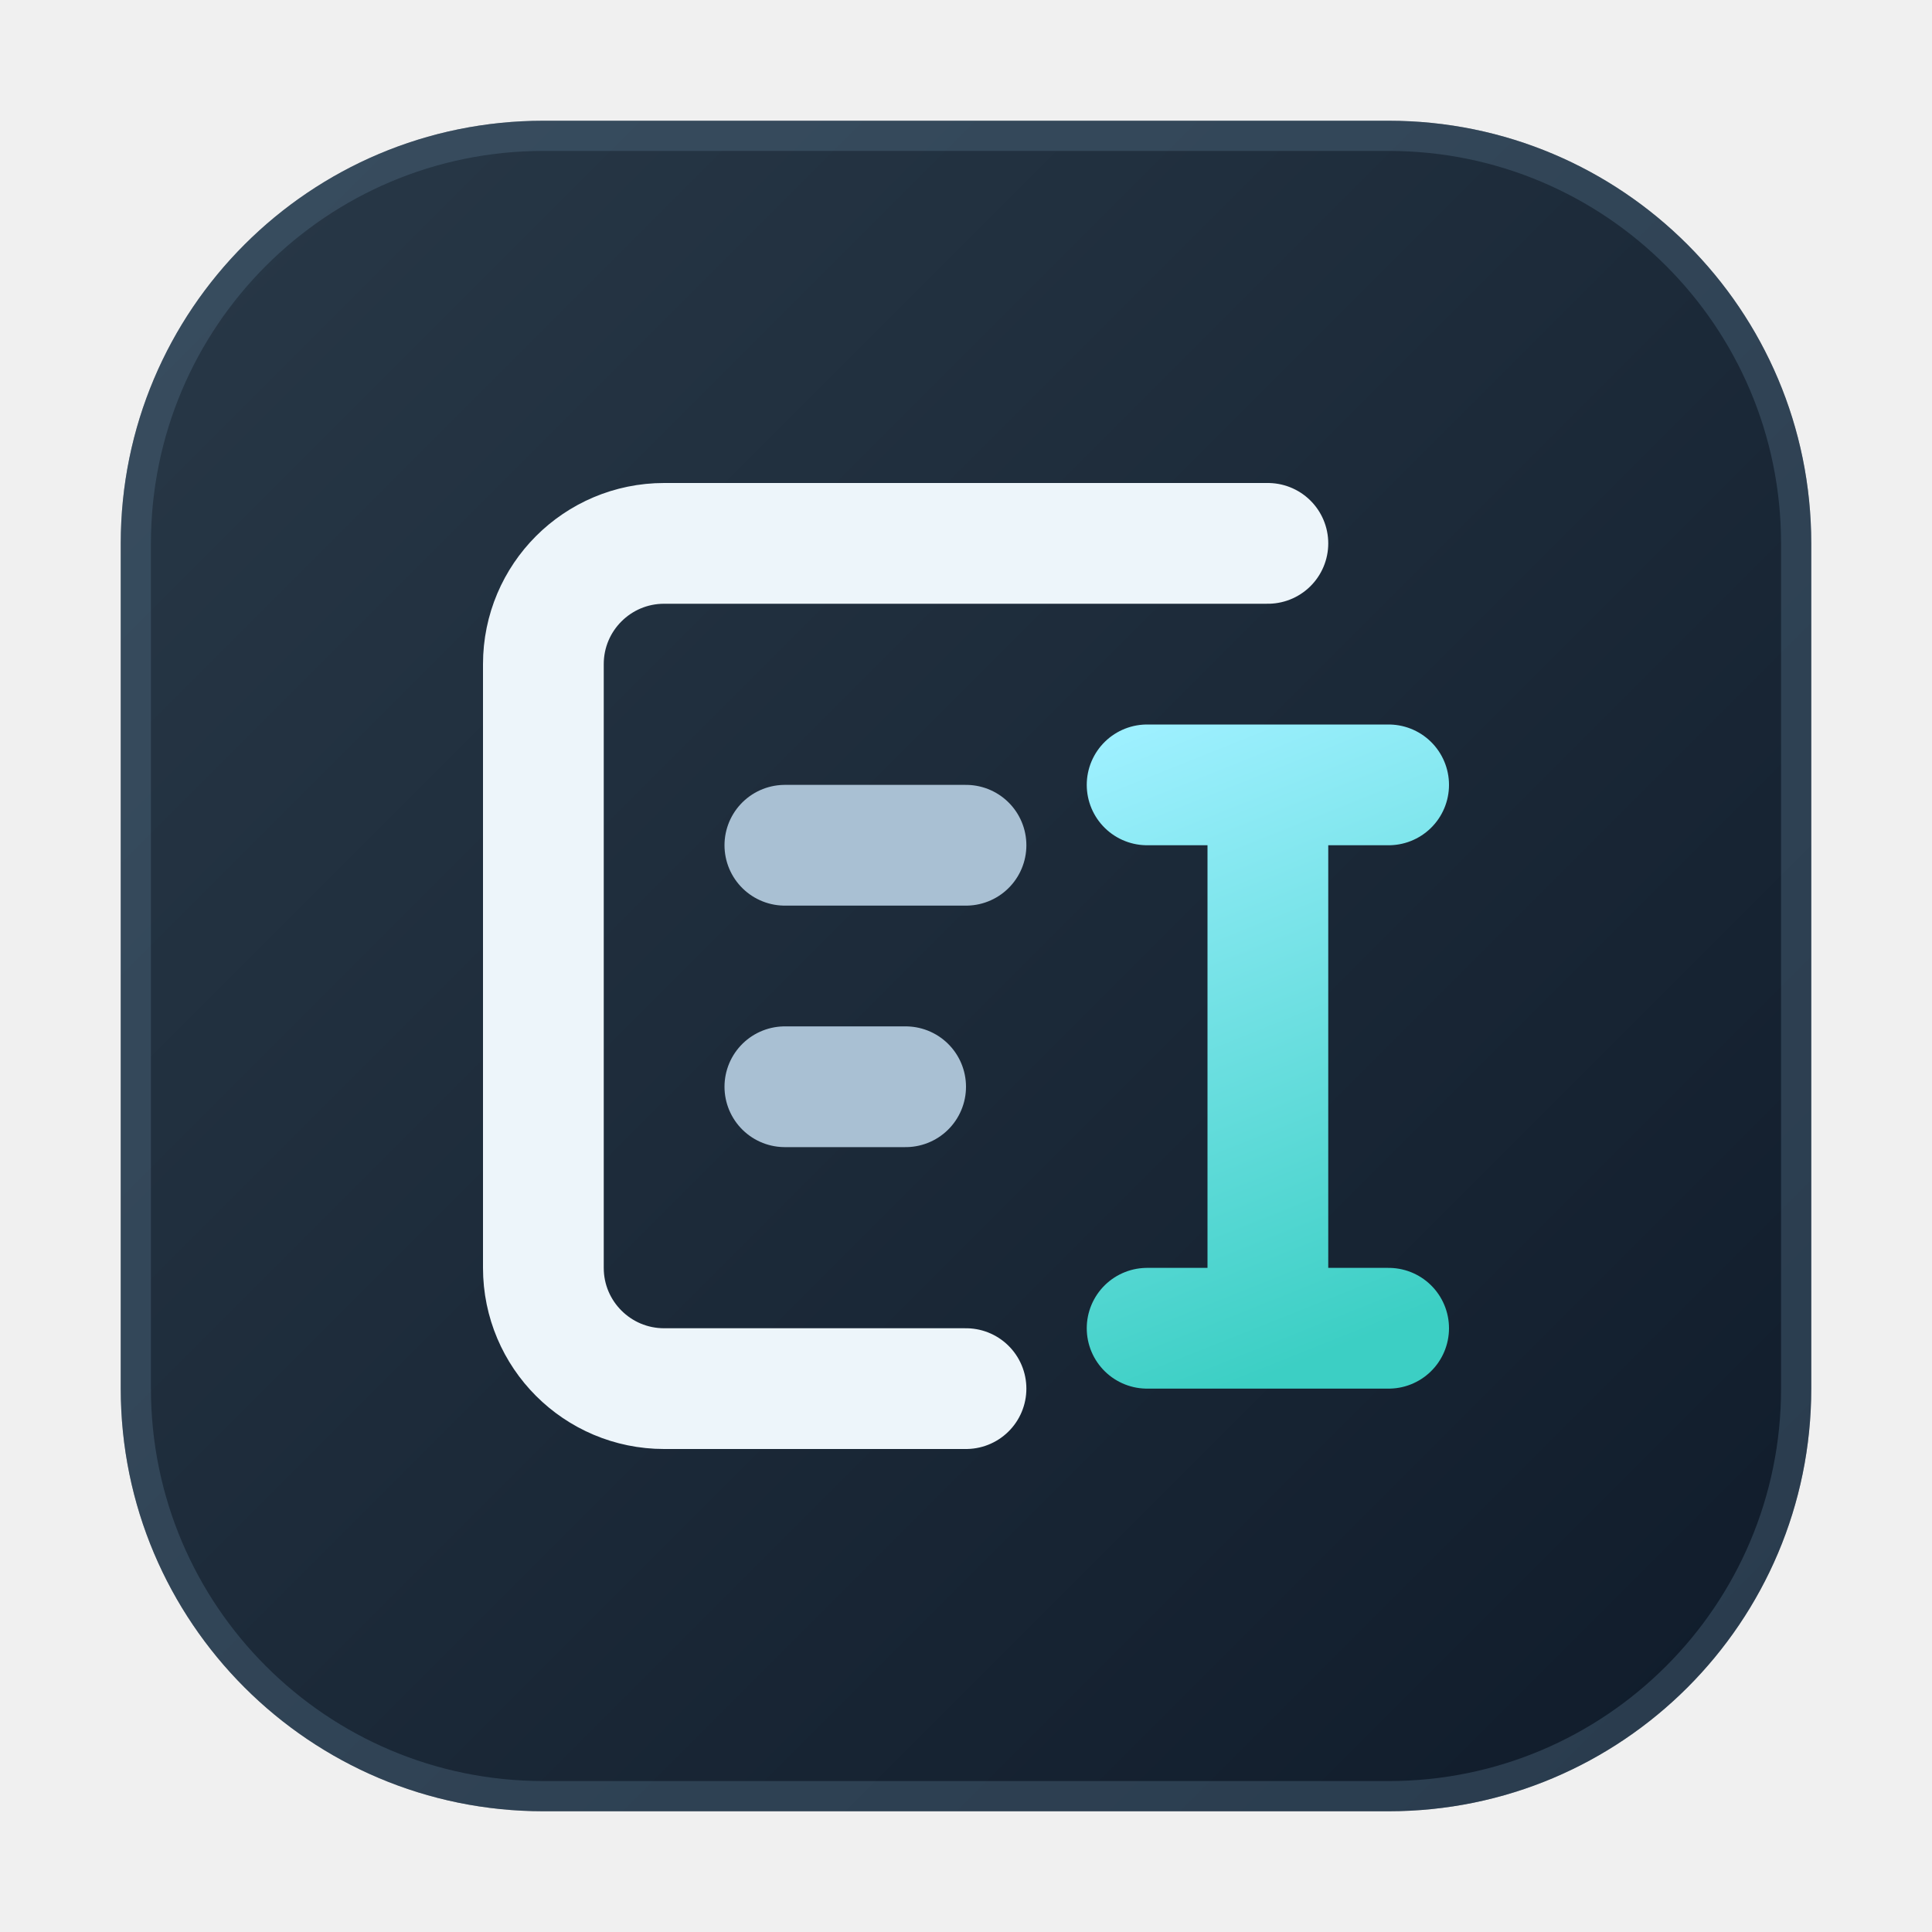
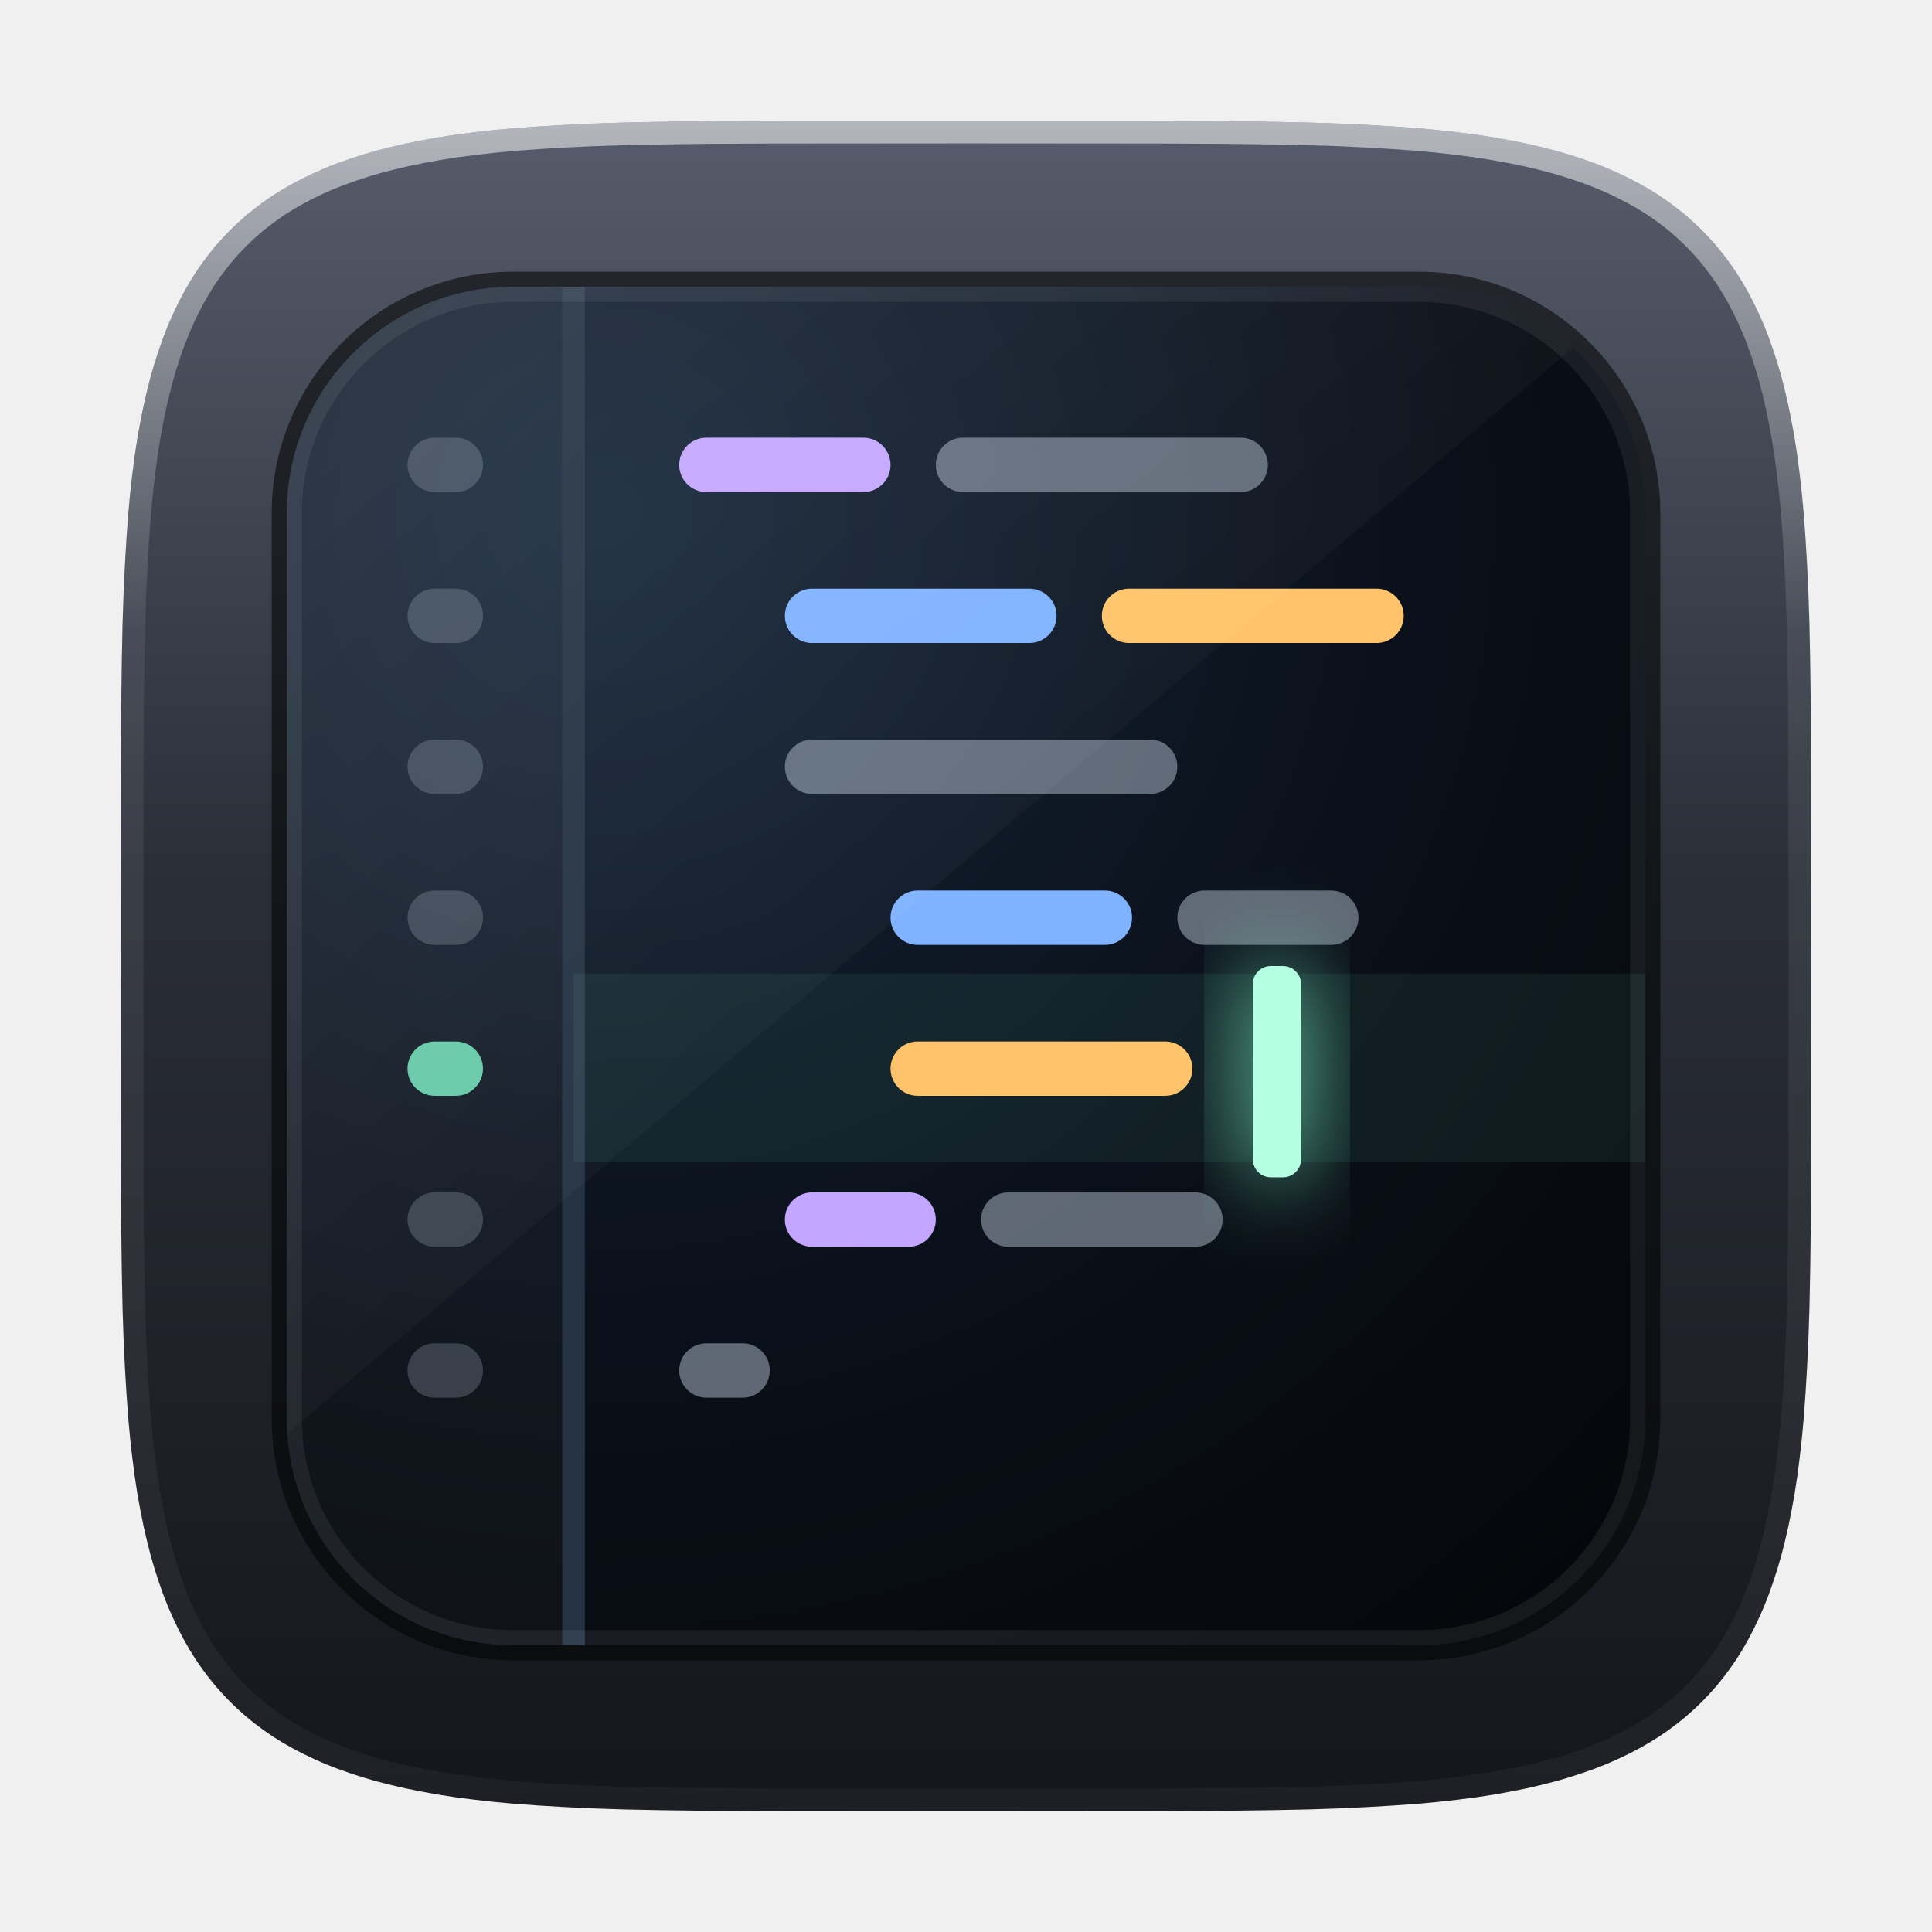
- <svg xmlns="http://www.w3.org/2000/svg" width="128" height="128" viewBox="0 0 128 128" role="img" aria-label="ceditor">
+ <svg xmlns="http://www.w3.org/2000/svg" role="img" aria-label="ceditor" width="128" height="128" viewBox="0 0 128 128">
  <defs>
-     <linearGradient id="background" x1="16" y1="16" x2="112" y2="112" gradientUnits="userSpaceOnUse">
-       <stop stop-color="#273746" />
-       <stop offset="1" stop-color="#111D2C" />
+     <linearGradient id="bezel" x1="0" y1="8" x2="0" y2="120" gradientUnits="userSpaceOnUse">
+       <stop stop-color="#565C6B" />
+       <stop offset=".45" stop-color="#2A2E37" />
+       <stop offset="1" stop-color="#14161B" />
    </linearGradient>
-     <linearGradient id="cursor" x1="76" y1="48" x2="92" y2="88" gradientUnits="userSpaceOnUse">
-       <stop stop-color="#9EF0FF" />
-       <stop offset="1" stop-color="#3CCFC4" />
+     <linearGradient id="rim" x1="0" y1="8" x2="0" y2="120" gradientUnits="userSpaceOnUse">
+       <stop stop-color="#fff" stop-opacity=".55" />
+       <stop offset=".3" stop-color="#fff" stop-opacity=".08" />
+       <stop offset="1" stop-color="#fff" stop-opacity=".04" />
    </linearGradient>
+     <radialGradient id="screen" cx="40" cy="34" r="96" gradientUnits="userSpaceOnUse">
+       <stop stop-color="#15263A" />
+       <stop offset=".6" stop-color="#0A0F18" />
+       <stop offset="1" stop-color="#05070B" />
+     </radialGradient>
+     <linearGradient id="glare" x1="18" y1="18" x2="70" y2="80" gradientUnits="userSpaceOnUse">
+       <stop stop-color="#fff" stop-opacity=".10" />
+       <stop offset="1" stop-color="#fff" stop-opacity="0" />
+     </linearGradient>
+     <clipPath id="tile">
+       <path d="M120.00 64.00L119.99 77.04L119.97 81.21L119.93 84.23L119.88 86.69L119.81 88.80L119.72 90.66L119.62 92.34L119.51 93.88L119.38 95.29L119.23 96.61L119.07 97.85L118.89 99.01L118.69 100.11L118.48 101.15L118.25 102.14L118.01 103.08L117.75 103.97L117.47 104.83L117.18 105.65L116.87 106.44L116.54 107.19L116.19 107.92L115.83 108.61L115.45 109.28L115.05 109.92L114.63 110.53L114.19 111.12L113.73 111.69L113.25 112.23L112.75 112.75L112.23 113.25L111.69 113.73L111.12 114.19L110.53 114.63L109.92 115.05L109.28 115.45L108.61 115.83L107.92 116.19L107.19 116.54L106.44 116.87L105.65 117.18L104.83 117.47L103.97 117.75L103.08 118.01L102.14 118.25L101.15 118.48L100.11 118.69L99.01 118.89L97.85 119.07L96.61 119.23L95.29 119.38L93.88 119.51L92.34 119.62L90.66 119.72L88.80 119.81L86.69 119.88L84.23 119.93L81.21 119.97L77.04 119.99L64.00 120.00L50.96 119.99L46.79 119.97L43.77 119.93L41.31 119.88L39.20 119.81L37.34 119.72L35.66 119.62L34.12 119.51L32.71 119.38L31.39 119.23L30.15 119.07L28.99 118.89L27.89 118.69L26.85 118.48L25.86 118.25L24.92 118.01L24.03 117.75L23.17 117.47L22.35 117.18L21.56 116.87L20.81 116.54L20.08 116.19L19.39 115.83L18.72 115.45L18.08 115.05L17.47 114.63L16.88 114.19L16.31 113.73L15.77 113.25L15.25 112.75L14.75 112.23L14.27 111.69L13.81 111.12L13.37 110.53L12.95 109.92L12.55 109.28L12.17 108.61L11.81 107.92L11.46 107.19L11.13 106.44L10.82 105.65L10.53 104.83L10.25 103.97L9.99 103.08L9.75 102.14L9.52 101.15L9.31 100.11L9.11 99.01L8.93 97.85L8.77 96.61L8.62 95.29L8.49 93.88L8.38 92.34L8.28 90.66L8.19 88.80L8.12 86.69L8.07 84.23L8.03 81.21L8.01 77.04L8.00 64.00L8.01 50.96L8.03 46.79L8.07 43.77L8.12 41.31L8.19 39.20L8.28 37.34L8.38 35.66L8.49 34.12L8.62 32.71L8.77 31.39L8.93 30.15L9.11 28.99L9.31 27.89L9.52 26.85L9.75 25.86L9.99 24.92L10.25 24.03L10.53 23.17L10.82 22.35L11.13 21.56L11.46 20.81L11.81 20.08L12.17 19.39L12.55 18.72L12.95 18.08L13.37 17.47L13.81 16.88L14.27 16.31L14.75 15.77L15.25 15.25L15.77 14.75L16.31 14.27L16.88 13.81L17.47 13.37L18.08 12.95L18.72 12.55L19.39 12.17L20.08 11.81L20.81 11.46L21.56 11.13L22.35 10.82L23.17 10.53L24.03 10.25L24.92 9.99L25.86 9.75L26.85 9.52L27.89 9.31L28.99 9.11L30.15 8.93L31.39 8.77L32.71 8.62L34.12 8.49L35.66 8.38L37.34 8.28L39.20 8.19L41.31 8.12L43.77 8.07L46.79 8.03L50.96 8.01L64.00 8.00L77.04 8.01L81.21 8.03L84.23 8.07L86.69 8.12L88.80 8.19L90.66 8.28L92.34 8.38L93.88 8.49L95.29 8.62L96.61 8.77L97.85 8.93L99.01 9.11L100.11 9.31L101.15 9.52L102.14 9.75L103.08 9.99L103.97 10.25L104.83 10.53L105.65 10.82L106.44 11.13L107.19 11.46L107.92 11.81L108.61 12.17L109.28 12.55L109.92 12.95L110.53 13.37L111.12 13.81L111.69 14.27L112.23 14.75L112.75 15.25L113.25 15.77L113.73 16.31L114.19 16.88L114.63 17.47L115.05 18.08L115.45 18.72L115.83 19.39L116.19 20.08L116.54 20.81L116.87 21.56L117.18 22.35L117.47 23.17L117.75 24.03L118.01 24.92L118.25 25.86L118.48 26.85L118.69 27.89L118.89 28.99L119.07 30.15L119.23 31.39L119.38 32.71L119.51 34.12L119.62 35.66L119.72 37.34L119.81 39.20L119.88 41.31L119.93 43.77L119.97 46.79L119.99 50.96Z" />
+     </clipPath>
+     <clipPath id="glass">
+       <rect x="19" y="19" width="90" height="90" rx="15" />
+     </clipPath>
+     <filter id="glow" x="-1" y="-1" width="3" height="3">
+       <feGaussianBlur stdDeviation="3" />
+     </filter>
  </defs>
-   <rect x="8" y="8" width="112" height="112" rx="28" fill="url(#background)" />
-   <rect x="9" y="9" width="110" height="110" rx="27" fill="none" stroke="#526C83" stroke-opacity=".4" stroke-width="2" />
-   <path d="M84 36H44a8 8 0 0 0-8 8v40a8 8 0 0 0 8 8h20" fill="none" stroke="#EDF5FA" stroke-width="8" stroke-linecap="round" stroke-linejoin="round" />
-   <path d="M52 56h12M52 72h8" fill="none" stroke="#A9C0D3" stroke-width="8" stroke-linecap="round" />
-   <path d="M76 52h16M84 52v36M76 88h16" fill="none" stroke="url(#cursor)" stroke-width="8" stroke-linecap="round" />
+   <path d="M120.00 64.00L119.99 77.04L119.97 81.21L119.93 84.23L119.88 86.69L119.81 88.80L119.72 90.66L119.62 92.34L119.51 93.88L119.38 95.29L119.23 96.61L119.07 97.85L118.89 99.01L118.69 100.11L118.48 101.15L118.25 102.14L118.01 103.08L117.75 103.97L117.47 104.83L117.18 105.65L116.87 106.44L116.54 107.19L116.19 107.92L115.83 108.61L115.45 109.28L115.05 109.92L114.63 110.53L114.19 111.12L113.73 111.69L113.25 112.23L112.75 112.75L112.23 113.25L111.69 113.73L111.12 114.19L110.53 114.63L109.92 115.05L109.28 115.45L108.61 115.83L107.92 116.19L107.19 116.54L106.44 116.87L105.65 117.18L104.83 117.47L103.97 117.75L103.08 118.01L102.14 118.25L101.15 118.48L100.11 118.69L99.01 118.89L97.85 119.07L96.61 119.23L95.29 119.38L93.88 119.51L92.34 119.62L90.66 119.72L88.80 119.81L86.69 119.88L84.23 119.93L81.21 119.97L77.04 119.99L64.00 120.00L50.96 119.99L46.79 119.97L43.77 119.93L41.31 119.88L39.20 119.81L37.34 119.72L35.66 119.62L34.12 119.51L32.71 119.38L31.39 119.23L30.15 119.07L28.99 118.89L27.89 118.69L26.85 118.48L25.86 118.25L24.92 118.01L24.03 117.75L23.17 117.47L22.35 117.18L21.56 116.87L20.81 116.54L20.08 116.19L19.39 115.83L18.72 115.45L18.08 115.05L17.47 114.63L16.88 114.19L16.31 113.73L15.77 113.25L15.25 112.75L14.75 112.23L14.27 111.69L13.81 111.12L13.37 110.53L12.95 109.92L12.55 109.28L12.17 108.61L11.81 107.92L11.46 107.19L11.13 106.44L10.82 105.65L10.53 104.83L10.25 103.97L9.99 103.08L9.75 102.14L9.52 101.15L9.31 100.11L9.11 99.01L8.93 97.85L8.77 96.61L8.62 95.29L8.49 93.88L8.38 92.34L8.28 90.66L8.19 88.80L8.12 86.69L8.07 84.23L8.03 81.21L8.01 77.04L8.00 64.00L8.01 50.96L8.03 46.79L8.07 43.77L8.12 41.31L8.19 39.20L8.28 37.34L8.38 35.66L8.49 34.12L8.62 32.71L8.77 31.39L8.93 30.15L9.11 28.99L9.31 27.89L9.52 26.85L9.75 25.86L9.99 24.92L10.25 24.03L10.53 23.17L10.82 22.35L11.13 21.56L11.46 20.81L11.81 20.08L12.17 19.39L12.55 18.72L12.95 18.08L13.37 17.47L13.81 16.88L14.27 16.31L14.75 15.77L15.25 15.25L15.77 14.75L16.31 14.27L16.88 13.81L17.47 13.37L18.08 12.95L18.72 12.55L19.39 12.17L20.08 11.81L20.81 11.46L21.56 11.13L22.35 10.82L23.17 10.53L24.03 10.25L24.92 9.99L25.86 9.75L26.85 9.52L27.89 9.31L28.99 9.11L30.15 8.93L31.39 8.77L32.71 8.62L34.12 8.49L35.66 8.38L37.34 8.28L39.20 8.19L41.31 8.12L43.77 8.07L46.79 8.03L50.96 8.01L64.00 8.00L77.04 8.01L81.21 8.03L84.23 8.07L86.69 8.12L88.80 8.19L90.66 8.28L92.34 8.38L93.88 8.49L95.29 8.62L96.61 8.77L97.85 8.93L99.01 9.11L100.11 9.31L101.15 9.52L102.14 9.75L103.08 9.99L103.97 10.25L104.83 10.53L105.65 10.82L106.44 11.13L107.19 11.46L107.92 11.81L108.61 12.17L109.28 12.55L109.92 12.95L110.53 13.37L111.12 13.81L111.69 14.27L112.23 14.75L112.75 15.25L113.25 15.77L113.73 16.31L114.19 16.88L114.63 17.47L115.05 18.08L115.45 18.72L115.83 19.39L116.19 20.08L116.54 20.81L116.87 21.56L117.18 22.35L117.47 23.17L117.75 24.03L118.01 24.92L118.25 25.86L118.48 26.85L118.69 27.89L118.89 28.99L119.07 30.15L119.23 31.39L119.38 32.71L119.51 34.12L119.62 35.66L119.72 37.34L119.81 39.20L119.88 41.31L119.93 43.77L119.97 46.79L119.99 50.96Z" fill="url(#bezel)" />
+   <path d="M120.00 64.00L119.99 77.04L119.97 81.21L119.93 84.23L119.88 86.69L119.81 88.80L119.72 90.66L119.62 92.34L119.51 93.88L119.38 95.29L119.23 96.61L119.07 97.85L118.89 99.01L118.69 100.11L118.48 101.15L118.25 102.14L118.01 103.08L117.75 103.97L117.47 104.83L117.18 105.65L116.87 106.44L116.54 107.19L116.19 107.92L115.83 108.61L115.45 109.28L115.05 109.92L114.63 110.53L114.19 111.12L113.73 111.69L113.25 112.23L112.75 112.75L112.23 113.25L111.69 113.73L111.12 114.19L110.53 114.63L109.92 115.05L109.28 115.45L108.61 115.83L107.92 116.19L107.19 116.54L106.44 116.87L105.65 117.18L104.83 117.47L103.97 117.75L103.08 118.01L102.14 118.25L101.15 118.48L100.11 118.69L99.01 118.89L97.85 119.07L96.61 119.23L95.29 119.38L93.88 119.51L92.34 119.62L90.66 119.72L88.80 119.81L86.69 119.88L84.23 119.93L81.21 119.97L77.04 119.99L64.00 120.00L50.96 119.99L46.79 119.97L43.77 119.93L41.31 119.88L39.20 119.81L37.34 119.72L35.66 119.62L34.12 119.51L32.71 119.38L31.39 119.23L30.15 119.07L28.99 118.89L27.89 118.69L26.85 118.48L25.86 118.25L24.92 118.01L24.03 117.75L23.17 117.47L22.35 117.18L21.56 116.87L20.81 116.54L20.08 116.19L19.39 115.83L18.72 115.45L18.08 115.05L17.47 114.63L16.88 114.19L16.31 113.73L15.77 113.25L15.25 112.75L14.75 112.23L14.27 111.69L13.81 111.12L13.37 110.53L12.95 109.92L12.55 109.28L12.17 108.61L11.81 107.92L11.46 107.19L11.13 106.44L10.82 105.65L10.53 104.83L10.25 103.97L9.99 103.08L9.75 102.14L9.52 101.15L9.31 100.11L9.11 99.01L8.93 97.85L8.77 96.61L8.62 95.29L8.49 93.88L8.38 92.34L8.28 90.66L8.19 88.80L8.12 86.69L8.07 84.23L8.03 81.21L8.01 77.04L8.00 64.00L8.01 50.96L8.03 46.79L8.07 43.77L8.12 41.31L8.19 39.20L8.28 37.34L8.38 35.66L8.49 34.12L8.62 32.71L8.77 31.39L8.93 30.15L9.11 28.99L9.31 27.89L9.52 26.85L9.75 25.86L9.99 24.92L10.25 24.03L10.53 23.17L10.82 22.35L11.13 21.56L11.46 20.81L11.81 20.08L12.17 19.39L12.55 18.72L12.95 18.08L13.37 17.47L13.81 16.88L14.27 16.31L14.75 15.77L15.25 15.25L15.77 14.75L16.31 14.27L16.88 13.81L17.47 13.37L18.08 12.95L18.72 12.55L19.39 12.17L20.08 11.81L20.81 11.46L21.56 11.13L22.35 10.82L23.17 10.53L24.03 10.25L24.92 9.99L25.86 9.75L26.85 9.52L27.89 9.31L28.99 9.11L30.15 8.93L31.39 8.77L32.71 8.62L34.12 8.49L35.66 8.38L37.34 8.28L39.20 8.19L41.31 8.12L43.77 8.07L46.79 8.03L50.96 8.01L64.00 8.00L77.04 8.01L81.21 8.03L84.23 8.07L86.69 8.12L88.80 8.19L90.66 8.28L92.34 8.38L93.88 8.49L95.29 8.62L96.61 8.77L97.85 8.93L99.01 9.11L100.11 9.31L101.15 9.52L102.14 9.75L103.08 9.99L103.97 10.25L104.83 10.53L105.65 10.82L106.44 11.13L107.19 11.46L107.92 11.81L108.61 12.17L109.28 12.55L109.92 12.95L110.53 13.37L111.12 13.81L111.69 14.27L112.23 14.75L112.75 15.25L113.25 15.77L113.73 16.31L114.19 16.88L114.63 17.47L115.05 18.08L115.45 18.72L115.83 19.39L116.19 20.08L116.54 20.81L116.87 21.56L117.18 22.35L117.47 23.17L117.75 24.03L118.01 24.92L118.25 25.86L118.48 26.85L118.69 27.89L118.89 28.99L119.07 30.15L119.23 31.39L119.38 32.71L119.51 34.12L119.62 35.66L119.72 37.34L119.81 39.20L119.88 41.31L119.93 43.77L119.97 46.79L119.99 50.96Z" fill="none" stroke="url(#rim)" stroke-width="3" clip-path="url(#tile)" />
+   <rect x="18" y="18" width="92" height="92" rx="16" fill="#000" fill-opacity=".55" />
+   <rect x="19" y="19" width="90" height="90" rx="15" fill="url(#screen)" />
+   <g clip-path="url(#glass)">
+     <rect x="19" y="19" width="19" height="90" fill="#fff" fill-opacity=".03" />
+     <path d="M38 19v90" stroke="#243242" stroke-width="1.5" />
+     <g fill="#C9D6E6" fill-opacity=".22">
+       <rect x="27" y="29" width="5" height="3.6" rx="1.8" />
+       <rect x="27" y="39" width="5" height="3.6" rx="1.8" />
+       <rect x="27" y="49" width="5" height="3.6" rx="1.8" />
+       <rect x="27" y="59" width="5" height="3.6" rx="1.8" />
+       <rect x="27" y="79" width="5" height="3.6" rx="1.8" />
+       <rect x="27" y="89" width="5" height="3.6" rx="1.8" />
+     </g>
+     <rect x="27" y="69" width="5" height="3.6" rx="1.8" fill="#7CF5C8" fill-opacity=".8" />
+     <rect x="38" y="64.5" width="71" height="12.5" fill="#7CF5C8" fill-opacity=".07" />
+     <rect x="45" y="29" width="14" height="3.6" rx="1.8" fill="#C3A6FF" />
+     <rect x="62" y="29" width="22" height="3.6" rx="1.8" fill="#C9D6E6" fill-opacity=".45" />
+     <rect x="52" y="39" width="18" height="3.6" rx="1.8" fill="#7FB2FF" />
+     <rect x="73" y="39" width="20" height="3.6" rx="1.8" fill="#FFC46B" />
+     <rect x="52" y="49" width="26" height="3.6" rx="1.8" fill="#C9D6E6" fill-opacity=".45" />
+     <rect x="59" y="59" width="16" height="3.6" rx="1.8" fill="#7FB2FF" />
+     <rect x="78" y="59" width="12" height="3.6" rx="1.8" fill="#C9D6E6" fill-opacity=".45" />
+     <rect x="59" y="69" width="20" height="3.6" rx="1.8" fill="#FFC46B" />
+     <rect x="52" y="79" width="10" height="3.6" rx="1.8" fill="#C3A6FF" />
+     <rect x="65" y="79" width="16" height="3.6" rx="1.8" fill="#C9D6E6" fill-opacity=".45" />
+     <rect x="45" y="89" width="6" height="3.6" rx="1.8" fill="#C9D6E6" fill-opacity=".45" />
+     <rect x="83" y="64" width="3.2" height="14" rx="1.2" fill="#7CF5C8" filter="url(#glow)" />
+     <rect x="83" y="64" width="3.2" height="14" rx="1.2" fill="#B5FFE3" />
+     <path d="M19 19h90L19 95Z" fill="url(#glare)" />
+   </g>
+   <rect x="19.5" y="19.5" width="89" height="89" rx="14.5" fill="none" stroke="#fff" stroke-opacity=".07" />
</svg>
